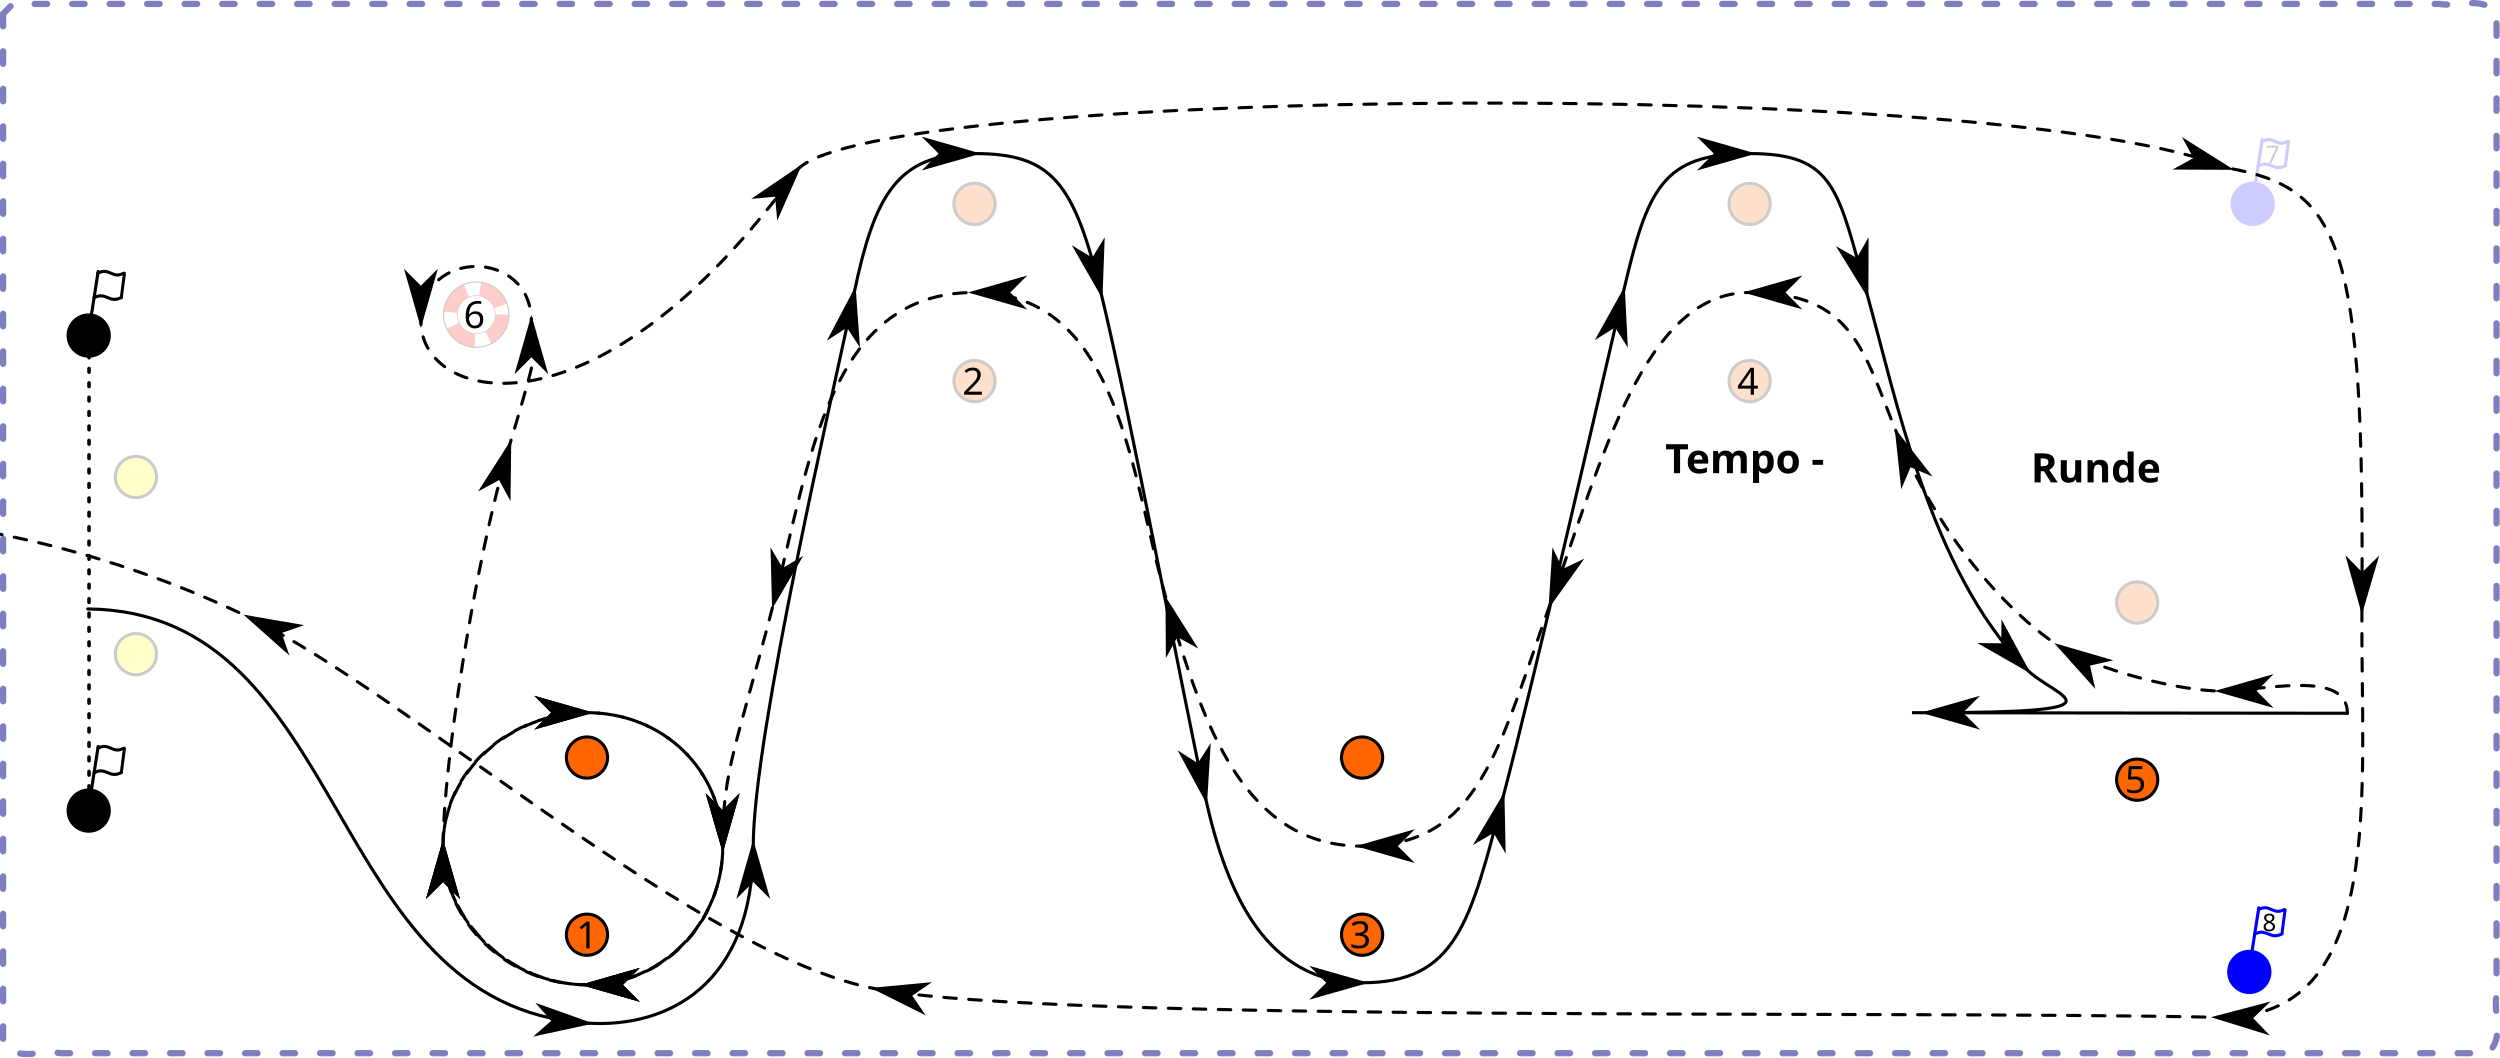
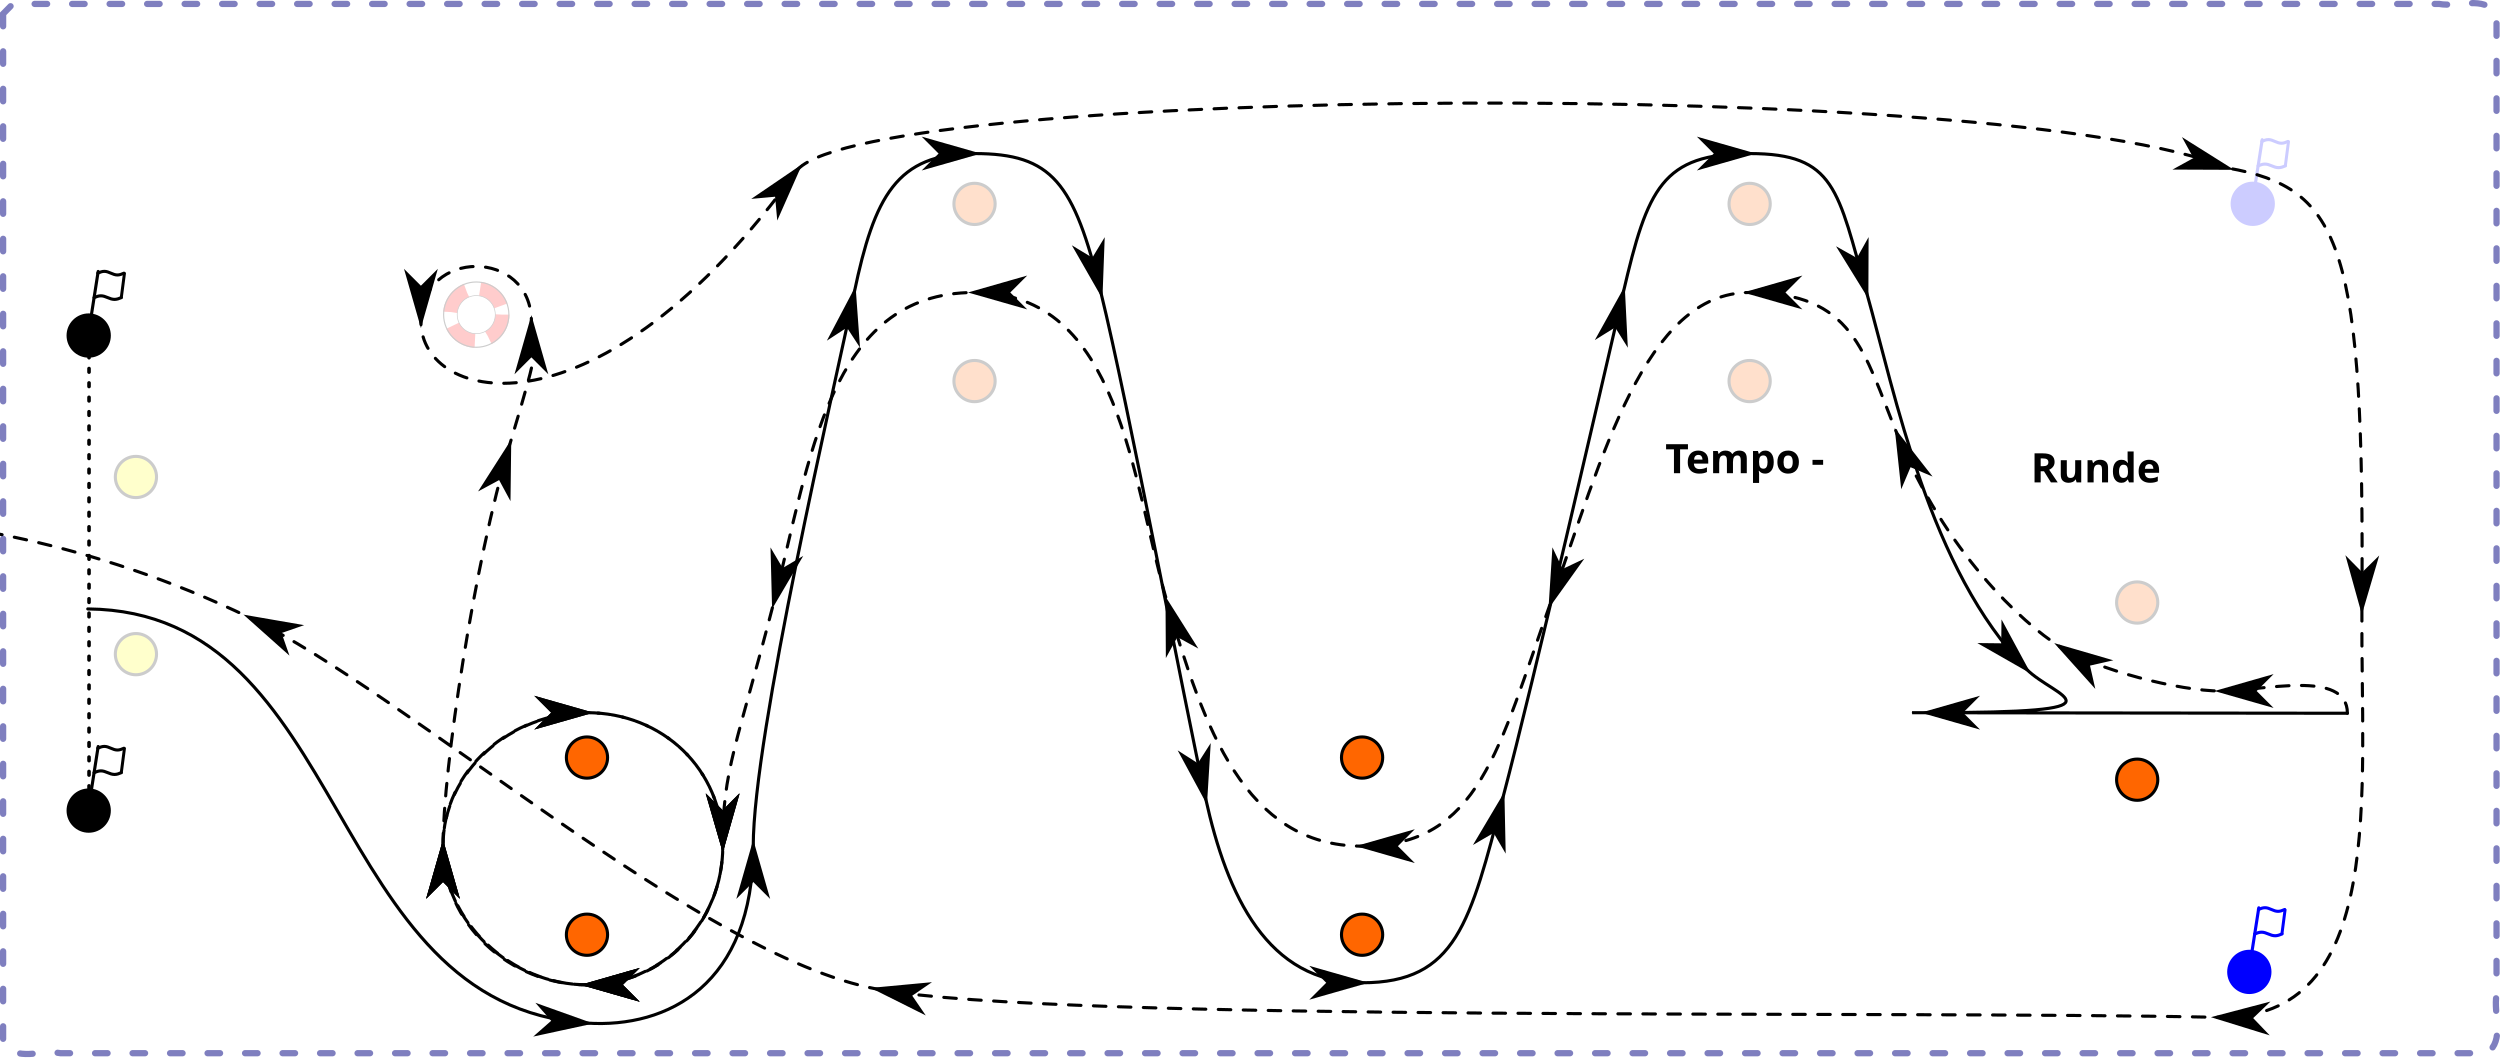
<svg xmlns="http://www.w3.org/2000/svg" version="1.0" id="svg3641" height="360.829" width="853.326" style="enable-background:new" xml:space="preserve">
  <defs id="arrows">
    <marker id="RazorWire" refX="0" refY="0" orient="auto" style="overflow:visible">
      <path id="path5527" style="fill:#34ff00;fill-opacity:1;fill-rule:evenodd;stroke:#34ff00;stroke-width:0.085pt;stroke-opacity:1" d="M 0.019,-0.632 V 0.595 L -6.621,2.568 H 9.113 L 2.979,0.595 V -0.632 L 9.166,-2.472 H -6.594 Z" />
    </marker>
    <marker orient="auto" refY="0" refX="0" id="Scissors" style="overflow:visible">
      <path id="schere" d="M 9.696,-3.847 C 8.661,-5.095 6.794,-5.052 5.4,-4.515 l -8.76,3.283 c -2.548,-1.394 -5.065,-0.995 -5.065,-1.673 0,-0.53 0.487,-0.414 0.414,-1.795 -0.07,-1.326 -1.454,-2.307 -2.763,-2.22 -1.309,-0.008 -2.666,0.995 -2.678,2.379 -0.098,1.393 1.074,2.688 2.461,2.779 1.624,0.242 4.499,-0.742 5.848,1.676 C -6.148,1.766 -7.931,1.771 -9.543,1.679 -10.882,1.602 -12.489,1.985 -13.128,3.301 c -0.617,1.261 -0.012,3.056 1.405,3.442 1.43,0.525 3.393,-0.138 3.733,-1.782 0.262,-1.267 -0.635,-1.862 -0.291,-2.322 0.26,-0.347 1.91,-0.146 4.85,-1.466 L 6.055,4.515 C 7.253,4.85 8.718,4.839 9.78,3.66 L -0.055,-0.057 Z M -9.832,-5.874 c 1.381,0.771 1.268,2.862 -0.167,3.268 -1.298,0.452 -2.956,-0.81 -2.542,-2.216 0.242,-1.154 1.764,-1.579 2.709,-1.052 z m 0.06,8.552 c 1.441,0.532 1.196,2.97 -0.269,3.298 -0.972,0.337 -2.361,-0.148 -2.459,-1.293 -0.189,-1.392 1.446,-2.65 2.728,-2.005 z" style="fill:#34ff00;fill-opacity:1;stroke:#34ff00;stroke-width:1.067;stroke-opacity:1" />
    </marker>
    <marker orient="auto" refY="0" refX="0" id="Legs" style="overflow:visible">
      <g id="g5494" transform="scale(-0.7)" style="fill:#34ff00;fill-opacity:1;stroke:#34ff00;stroke-opacity:1">
        <g id="g5496" transform="matrix(0,-1,-1,0,22.0892,22.73484)" style="fill:#34ff00;fill-opacity:1;stroke:#34ff00;stroke-opacity:1">
          <path id="path5498" d="m 22.636,22.054 c -7.371,5.036 -2.618,7.047 -6.23,14.339" style="fill:#34ff00;fill-opacity:1;fill-rule:evenodd;stroke:#34ff00;stroke-width:1.067pt;stroke-opacity:1" />
          <path id="path5500" d="m 22.825,21.918 c -1.451,8.904 3.772,9.355 4.805,14.747" style="fill:#34ff00;fill-opacity:1;fill-rule:evenodd;stroke:#34ff00;stroke-width:1.067pt;stroke-opacity:1" />
        </g>
        <path id="path5502" d="m -15.029,-7.181 -0.984,4.313 4.227,-1.305 z" style="fill:#34ff00;fill-opacity:1;fill-rule:evenodd;stroke:#34ff00;stroke-width:1.067pt;stroke-opacity:1" />
        <path id="path5504" d="m -16.23,4.861 1.999,3.946 2.418,-3.704 z" style="fill:#34ff00;fill-opacity:1;fill-rule:evenodd;stroke:#34ff00;stroke-width:1.067pt;stroke-opacity:1" />
      </g>
    </marker>
    <linearGradient id="linearGradient5477">
      <stop style="stop-color:#57e307;stop-opacity:1;" offset="0" id="stop5479" />
    </linearGradient>
    <marker style="overflow:visible" id="Arrow1Lend" refX="0" refY="0" orient="auto">
      <path style="fill-rule:evenodd;stroke:#000000;stroke-width:0.853pt;marker-start:none" d="M -10.667,0 -14.933,4.267 0,0 -14.933,-4.267 Z" id="path3104" />
    </marker>
    <marker style="overflow:visible" id="Arrow1Lstart" refX="0" refY="0" orient="auto">
      <path style="fill-rule:evenodd;stroke:#000000;stroke-width:0.853pt;marker-start:none" d="M 10.667,0 14.933,-4.267 0,0 14.933,4.267 Z" id="path3282" />
    </marker>
    <marker style="overflow:visible" id="Arrow1Lstart-7" refX="0" refY="0" orient="auto">
      <path style="fill-rule:evenodd;stroke:#000000;stroke-width:0.853pt;marker-start:none" d="M 10.667,0 14.933,-4.267 0,0 14.933,4.267 Z" id="path3282-4" />
    </marker>
    <marker style="overflow:visible" id="Arrow1Lend-6" refX="0" refY="0" orient="auto">
      <path style="fill-rule:evenodd;stroke:#000000;stroke-width:0.853pt;marker-start:none" d="M -10.667,0 -14.933,4.267 0,0 -14.933,-4.267 Z" id="path3104-0" />
    </marker>
  </defs>
  <g transform="translate(-215.4445,-435.3955)" style="display:inline" id="Parcours">
    <defs id="defs2076" />
    <g id="g1" />
    <g id="layer6" style="display:inline">
      <g transform="translate(18.94796,85.04597)" id="Zeitnahme" style="display:inline">
        <g id="g13156" transform="translate(-177.6378,-94.48819)">
          <path style="fill:#000000;fill-opacity:1;stroke:#000000;stroke-width:1.762" d="m 411.087,559.37 c 0,-3.685 -2.986,-6.678 -6.678,-6.678 -3.683,0 -6.678,2.987 -6.678,6.678 0,3.685 2.987,6.678 6.678,6.678 3.685,0 6.678,-2.987 6.678,-6.678 z" id="Zeit_oben" />
        </g>
        <g id="g13172" transform="translate(-177.6378,67.66194)">
          <path style="fill:#000000;fill-opacity:1;stroke:#000000;stroke-width:1.762" d="m 411.087,559.37 c 0,-3.685 -2.986,-6.678 -6.678,-6.678 -3.683,0 -6.678,2.987 -6.678,6.678 0,3.685 2.987,6.678 6.678,6.678 3.685,0 6.678,-2.987 6.678,-6.678 z" id="Zeit_unten" />
        </g>
        <path style="fill:none;stroke:#000000;stroke-width:1.228;stroke-linecap:round;stroke-linejoin:miter;stroke-miterlimit:4;stroke-dasharray:1.228, 3.684;stroke-dashoffset:0;stroke-opacity:1" d="m 226.886,466.315 c 0,23.379 0,46.759 0,70.138 0,19.991 0,67.885 0,87.271" id="path14169" />
      </g>
      <g transform="translate(113.4362,157.2769)" id="Tor1" style="display:inline;fill:#ff6600">
        <path style="fill:#ff6600;stroke:#000000;stroke-width:1.056" d="m 309.393,536.693 c 0,-3.883 -3.149,-7.032 -7.031,-7.032 -3.881,0 -7.031,3.148 -7.031,7.032 0,3.883 3.15,7.031 7.031,7.031 3.882,0 7.031,-3.147 7.031,-7.031 z" id="Tor1_innen" />
        <path style="fill:#ff6600;stroke:#000000;stroke-width:1.056" d="m 309.393,597.166 c 0,-3.883 -3.149,-7.032 -7.031,-7.032 -3.881,0 -7.031,3.148 -7.031,7.032 0,3.883 3.15,7.031 7.031,7.031 3.882,0 7.031,-3.147 7.031,-7.031 z" id="Tor1_aussen" />
      </g>
      <g transform="translate(226.8221,-31.69941)" id="Tor2" opacity="0.2" style="display:inline;fill:#ff6600">
        <path style="fill:#ff6600;stroke:#000000;stroke-width:1.056" d="m 328.291,536.693 c 0,-3.883 -3.149,-7.032 -7.031,-7.032 -3.881,0 -7.031,3.148 -7.031,7.032 0,3.883 3.15,7.031 7.031,7.031 3.882,0 7.031,-3.147 7.031,-7.031 z" id="Tor2_aussen" />
        <path style="fill:#ff6600;stroke:#000000;stroke-width:1.056" d="m 328.291,597.166 c 0,-3.883 -3.149,-7.032 -7.031,-7.032 -3.881,0 -7.031,3.148 -7.031,7.032 0,3.883 3.15,7.031 7.031,7.031 3.882,0 7.031,-3.147 7.031,-7.031 z" id="Tor2_innen" />
      </g>
      <g transform="translate(340.2078,157.2769)" id="Tor3" style="display:inline;fill:#ff6600">
        <path style="fill:#ff6600;stroke:#000000;stroke-width:1.056" d="m 347.189,536.693 c 0,-3.883 -3.149,-7.032 -7.031,-7.032 -3.881,0 -7.031,3.148 -7.031,7.032 0,3.883 3.15,7.031 7.031,7.031 3.882,0 7.031,-3.147 7.031,-7.031 z" id="Tor3_innen" />
        <path style="fill:#ff6600;stroke:#000000;stroke-width:1.056" d="m 347.189,597.166 c 0,-3.883 -3.149,-7.032 -7.031,-7.032 -3.881,0 -7.031,3.148 -7.031,7.032 0,3.883 3.15,7.031 7.031,7.031 3.882,0 7.031,-3.147 7.031,-7.031 z" id="Tor3_aussen" />
      </g>
      <g transform="translate(453.5935,-31.69941)" id="Tor4" opacity="0.2" style="display:inline;fill:#ff6600">
        <path style="fill:#ff6600;stroke:#000000;stroke-width:1.056" d="m 366.086,536.693 c 0,-3.883 -3.149,-7.032 -7.031,-7.032 -3.881,0 -7.031,3.148 -7.031,7.032 0,3.883 3.15,7.031 7.031,7.031 3.882,0 7.031,-3.147 7.031,-7.031 z" id="Tor4_aussen" />
        <path style="fill:#ff6600;stroke:#000000;stroke-width:1.056" d="m 366.086,597.166 c 0,-3.883 -3.149,-7.032 -7.031,-7.032 -3.881,0 -7.031,3.148 -7.031,7.032 0,3.883 3.15,7.031 7.031,7.031 3.882,0 7.031,-3.147 7.031,-7.031 z" id="Tor4_innen" />
      </g>
      <g transform="translate(566.9793,104.3635)" id="Tor5" style="display:inline;fill:#ff6600">
        <path style="fill:#ff6600;stroke:#000000;stroke-width:1.056" d="m 384.984,536.693 c 0,-3.883 -3.149,-7.032 -7.031,-7.032 -3.881,0 -7.031,3.148 -7.031,7.032 0,3.883 3.15,7.031 7.031,7.031 3.882,0 7.031,-3.147 7.031,-7.031 z" id="Tor5_oben" opacity="0.2" />
        <path style="fill:#ff6600;stroke:#000000;stroke-width:1.056" d="m 384.984,597.166 c 0,-3.883 -3.149,-7.032 -7.031,-7.032 -3.881,0 -7.031,3.148 -7.031,7.032 0,3.883 3.15,7.031 7.031,7.031 3.882,0 7.031,-3.147 7.031,-7.031 z" id="Tor5_unten" />
      </g>
      <g transform="translate(18.94796,138.3793)" id="Schikane" opacity="0.2" style="display:inline">
        <g style="fill:none" id="Ring">
          <ellipse id="path8826" style="fill:none;stroke:#ff0000;stroke-width:4.821;stroke-linecap:butt;stroke-linejoin:round;stroke-miterlimit:4;stroke-dasharray:9.643, 4.821;stroke-dashoffset:0;stroke-opacity:1" cx="359.055" cy="404.409" rx="8.928" ry="8.928" />
          <ellipse style="display:inline;fill:none;stroke:#000000;stroke-width:0.229;stroke-linecap:round;stroke-linejoin:round;stroke-miterlimit:4;stroke-dasharray:none;stroke-dashoffset:0;stroke-opacity:1" id="path3620" cx="359.055" cy="404.409" rx="6.5" ry="6.5" />
          <ellipse style="display:inline;fill:none;stroke:#000000;stroke-width:0.393;stroke-linecap:round;stroke-linejoin:round;stroke-miterlimit:4;stroke-dasharray:none;stroke-dashoffset:0;stroke-opacity:1" id="path2733" cx="359.055" cy="404.409" rx="11.142" ry="11.142" />
        </g>
      </g>
      <g transform="translate(-40.52031,61.51377)" id="StartZiel" opacity="0.2" style="display:inline">
        <path style="fill:#ffff00;stroke:#000000;stroke-width:1.056" d="m 309.393,536.693 c 0,-3.883 -3.149,-7.032 -7.031,-7.032 -3.881,0 -7.031,3.148 -7.031,7.032 0,3.883 3.15,7.031 7.031,7.031 3.882,0 7.031,-3.147 7.031,-7.031 z" id="StartZiel_oben" />
        <path style="fill:#ffff00;stroke:#000000;stroke-width:1.056" d="m 309.393,597.166 c 0,-3.883 -3.149,-7.032 -7.031,-7.032 -3.881,0 -7.031,3.148 -7.031,7.032 0,3.883 3.15,7.031 7.031,7.031 3.882,0 7.031,-3.147 7.031,-7.031 z" id="StartZiel_unten" />
      </g>
    </g>
  </g>
  <g transform="translate(-215.4445,-435.3955)" style="display:inline" id="ParcoursLabel">
    <defs id="defs2832" />
    <g id="g3113" style="display:inline">
-       <text xml:space="preserve" style="font-style:normal;font-weight:normal;font-size:12.8px;line-height:0%;font-family:'Arial Black';display:inline;fill:#000000;fill-opacity:1;stroke:none;stroke-width:1.067" x="373.691" y="547.37" id="Nummer_Schikane">
+       <text xml:space="preserve" style="font-style:normal;font-weight:normal;font-size:12.8px;line-height:0%;font-family:'Arial Black';display:inline;fill:#000000;fill-opacity:1;stroke:none;stroke-width:1.067" x="373.691" y="547.37" id="Nummer_Schikane" opacity="0">
        <tspan id="tspan3032" x="373.691" y="547.37" style="font-size:12.8px;line-height:1.25;stroke-width:1.067">6</tspan>
      </text>
-       <text xml:space="preserve" style="font-style:normal;font-weight:normal;font-size:12.8px;line-height:0%;font-family:'Arial Black';display:inline;fill:#000000;fill-opacity:1;stroke:none;stroke-width:1.067" x="412.13" y="759.102" id="Nummer_Tor1">
+       <text xml:space="preserve" style="font-style:normal;font-weight:normal;font-size:12.8px;line-height:0%;font-family:'Arial Black';display:inline;fill:#000000;fill-opacity:1;stroke:none;stroke-width:1.067" x="412.13" y="759.102" id="Nummer_Tor1" opacity="0">
        <tspan id="tspan3036" x="412.13" y="759.102" style="font-size:12.8px;line-height:1.25;stroke-width:1.067">1</tspan>
      </text>
-       <text xml:space="preserve" style="font-style:normal;font-weight:normal;font-size:12.8px;line-height:0%;font-family:'Arial Black';display:inline;fill:#000000;fill-opacity:1;stroke:none;stroke-width:1.067" x="808.383" y="570.125" id="Nummer_Tor4">
+       <text xml:space="preserve" style="font-style:normal;font-weight:normal;font-size:12.8px;line-height:0%;font-family:'Arial Black';display:inline;fill:#000000;fill-opacity:1;stroke:none;stroke-width:1.067" x="808.383" y="570.125" id="Nummer_Tor4" opacity="0">
        <tspan id="tspan3040" x="808.383" y="570.125" style="font-size:12.8px;line-height:1.25;stroke-width:1.067">4</tspan>
      </text>
-       <text xml:space="preserve" style="font-style:normal;font-weight:normal;font-size:12.8px;line-height:0%;font-family:'Arial Black';display:inline;fill:#000000;fill-opacity:1;stroke:none;stroke-width:1.067" x="940.704" y="706.032" id="Nummer_Tor5">
+       <text xml:space="preserve" style="font-style:normal;font-weight:normal;font-size:12.8px;line-height:0%;font-family:'Arial Black';display:inline;fill:#000000;fill-opacity:1;stroke:none;stroke-width:1.067" x="940.704" y="706.032" id="Nummer_Tor5" opacity="0">
        <tspan id="tspan3044" x="940.704" y="706.032" style="font-size:12.8px;line-height:1.25;stroke-width:1.067">5</tspan>
      </text>
-       <text xml:space="preserve" style="font-style:normal;font-weight:normal;font-size:12.8px;line-height:0%;font-family:'Arial Black';display:inline;fill:#000000;fill-opacity:1;stroke:none;stroke-width:1.067" x="676.131" y="759.024" id="Nummer_Tor3">
+       <text xml:space="preserve" style="font-style:normal;font-weight:normal;font-size:12.8px;line-height:0%;font-family:'Arial Black';display:inline;fill:#000000;fill-opacity:1;stroke:none;stroke-width:1.067" x="676.131" y="759.024" id="Nummer_Tor3" opacity="0">
        <tspan id="tspan3048" x="676.131" y="759.024" style="font-size:12.8px;line-height:1.25;stroke-width:1.067">3</tspan>
      </text>
      <g transform="translate(579.9631,-35.51099)" id="Speedboje_oben" opacity="0.2" style="display:inline">
        <path id="path3052" d="m 411.087,540.472 c 0,-3.685 -2.986,-6.678 -6.678,-6.678 -3.683,0 -6.678,2.987 -6.678,6.678 0,3.685 2.987,6.678 6.678,6.678 3.685,0 6.678,-2.987 6.678,-6.678 z" style="fill:#0000ff;fill-opacity:1;stroke:#0000ff;stroke-width:1.762" />
        <g style="stroke:#0000ff" id="g3062">
          <path id="path3054" d="m 407.511,519.18 c 0.372,-0.161 0.745,-0.325 1.117,-0.438 0.372,-0.114 0.744,-0.181 1.117,-0.181 0.372,0 0.744,0.063 1.117,0.181 0.372,0.113 0.744,0.273 1.116,0.438 0.369,0.16 0.745,0.321 1.117,0.434 0.369,0.114 0.745,0.181 1.117,0.181 0.368,0 0.745,-0.064 1.117,-0.181 0.368,-0.113 0.744,-0.274 1.117,-0.434" style="fill:none;stroke:#0000ff;stroke-width:1.052;stroke-linecap:round;stroke-linejoin:round" />
          <path id="path3056" d="m 407.643,518.601 -2.7,17.3 v 0.258 0" style="fill:none;stroke:#0000ff;stroke-width:1.067;stroke-linecap:round;stroke-linejoin:round" />
          <path id="path3058" d="m 406.246,527.522 c 0.384,-0.158 0.775,-0.317 1.163,-0.429 0.383,-0.113 0.775,-0.179 1.163,-0.179 0.383,0 0.774,0.062 1.163,0.179 0.387,0.112 0.774,0.271 1.163,0.429 0.387,0.159 0.774,0.317 1.162,0.433 0.388,0.109 0.775,0.175 1.163,0.175 0.388,0 0.775,-0.062 1.163,-0.175 0.387,-0.112 0.775,-0.271 1.163,-0.433" style="fill:none;stroke:#0000ff;stroke-width:1.067;stroke-linecap:round;stroke-linejoin:round" />
          <path id="path3060" d="m 416.604,519.31 -1.039,7.969 v 0.12 0" style="fill:none;stroke:#0000ff;stroke-width:1.024;stroke-linecap:round" />
        </g>
-         <text xml:space="preserve" style="font-style:normal;font-weight:normal;font-size:12.8px;line-height:0%;font-family:'Arial Black';fill:#000000;fill-opacity:1;stroke:none;stroke-width:1.067" x="408.873" y="526.543" id="Nummer_Speedboje_oben">
+         <text xml:space="preserve" style="font-style:normal;font-weight:normal;font-size:12.8px;line-height:0%;font-family:'Arial Black';fill:#000000;fill-opacity:1;stroke:none;stroke-width:1.067" x="408.873" y="526.543" id="Nummer_Speedboje_oben" opacity="0">
          <tspan id="tspan3064" x="408.873" y="526.543" style="font-size:8.242px;line-height:1.25;stroke-width:1.067">7</tspan>
        </text>
      </g>
-       <text xml:space="preserve" style="font-style:normal;font-weight:normal;font-size:12.8px;line-height:0%;font-family:'Arial Black';display:inline;fill:#000000;fill-opacity:1;stroke:none;stroke-width:1.067" x="543.926" y="570.125" id="Nummer_Tor2">
+       <text xml:space="preserve" style="font-style:normal;font-weight:normal;font-size:12.8px;line-height:0%;font-family:'Arial Black';display:inline;fill:#000000;fill-opacity:1;stroke:none;stroke-width:1.067" x="543.926" y="570.125" id="Nummer_Tor2" opacity="0">
        <tspan id="tspan3088" x="543.926" y="570.125" style="font-size:12.8px;line-height:1.25;stroke-width:1.067">2</tspan>
      </text>
      <g id="Zeit_oben_Flagge">
        <path id="path3092" d="m 248.821,528.636 c 0.372,-0.161 0.745,-0.325 1.117,-0.438 0.372,-0.114 0.744,-0.181 1.117,-0.181 0.372,0 0.744,0.063 1.117,0.181 0.372,0.113 0.744,0.273 1.116,0.438 0.369,0.16 0.745,0.321 1.117,0.434 0.369,0.114 0.745,0.181 1.117,0.181 0.368,0 0.745,-0.064 1.117,-0.181 0.368,-0.113 0.744,-0.274 1.117,-0.434" style="display:inline;fill:none;stroke:#000000;stroke-width:1.052;stroke-linecap:round;stroke-linejoin:round" />
        <path id="path3094" d="m 248.953,528.057 -2.7,17.3 v 0.258 0" style="display:inline;fill:none;stroke:#000000;stroke-width:1.067;stroke-linecap:round;stroke-linejoin:round" />
        <path id="path3096" d="m 247.556,536.977 c 0.384,-0.158 0.775,-0.317 1.163,-0.429 0.383,-0.113 0.775,-0.179 1.163,-0.179 0.383,0 0.774,0.062 1.163,0.179 0.387,0.112 0.774,0.271 1.163,0.429 0.387,0.159 0.774,0.317 1.162,0.433 0.388,0.109 0.775,0.175 1.163,0.175 0.388,0 0.775,-0.062 1.163,-0.175 0.387,-0.112 0.775,-0.271 1.163,-0.433" style="display:inline;fill:none;stroke:#000000;stroke-width:1.067;stroke-linecap:round;stroke-linejoin:round" />
        <path id="path3098" d="m 257.914,528.766 -1.039,7.969 v 0.12 0" style="display:inline;fill:none;stroke:#000000;stroke-width:1.024;stroke-linecap:round" />
      </g>
      <g id="Zeit_unten_Flagge">
        <path id="path3102" d="m 248.821,690.786 c 0.372,-0.161 0.745,-0.325 1.117,-0.438 0.372,-0.114 0.744,-0.181 1.117,-0.181 0.372,0 0.744,0.063 1.117,0.181 0.372,0.113 0.744,0.273 1.116,0.438 0.369,0.16 0.745,0.321 1.117,0.434 0.369,0.114 0.745,0.181 1.117,0.181 0.368,0 0.745,-0.064 1.117,-0.181 0.368,-0.113 0.744,-0.274 1.117,-0.434" style="display:inline;fill:none;stroke:#000000;stroke-width:1.052;stroke-linecap:round;stroke-linejoin:round" />
        <path id="path3105" d="m 248.953,690.207 -2.7,17.3 v 0.258 0" style="display:inline;fill:none;stroke:#000000;stroke-width:1.067;stroke-linecap:round;stroke-linejoin:round" />
        <path id="path3107" d="m 247.556,699.127 c 0.384,-0.158 0.775,-0.317 1.163,-0.429 0.383,-0.113 0.775,-0.179 1.163,-0.179 0.383,0 0.774,0.062 1.163,0.179 0.387,0.112 0.774,0.271 1.163,0.429 0.387,0.159 0.774,0.317 1.162,0.433 0.388,0.109 0.775,0.175 1.163,0.175 0.388,0 0.775,-0.062 1.163,-0.175 0.387,-0.112 0.775,-0.271 1.163,-0.433" style="display:inline;fill:none;stroke:#000000;stroke-width:1.067;stroke-linecap:round;stroke-linejoin:round" />
        <path id="path3109" d="m 257.914,690.916 -1.039,7.969 v 0.12 0" style="display:inline;fill:none;stroke:#000000;stroke-width:1.024;stroke-linecap:round" />
      </g>
    </g>
  </g>
  <g transform="translate(363.3543,-208.7303)" id="Speedboje_unten" style="display:inline;enable-background:new">
    <path id="path2174" d="m 411.087,540.472 c 0,-3.685 -2.986,-6.678 -6.678,-6.678 -3.683,0 -6.678,2.987 -6.678,6.678 0,3.685 2.987,6.678 6.678,6.678 3.685,0 6.678,-2.987 6.678,-6.678 z" style="fill:#0000ff;fill-opacity:1;stroke:#0000ff;stroke-width:1.762" />
    <g style="fill:none;stroke:#0000ff" id="g2184">
      <path id="path2176" d="m 407.511,519.18 c 0.372,-0.161 0.745,-0.325 1.117,-0.438 0.372,-0.114 0.744,-0.181 1.117,-0.181 0.372,0 0.744,0.063 1.117,0.181 0.372,0.113 0.744,0.273 1.116,0.438 0.369,0.16 0.745,0.321 1.117,0.434 0.369,0.114 0.745,0.181 1.117,0.181 0.368,0 0.745,-0.064 1.117,-0.181 0.368,-0.113 0.744,-0.274 1.117,-0.434" style="fill:none;stroke:#0000ff;stroke-width:1.052;stroke-linecap:round;stroke-linejoin:round" />
      <path id="path2178" d="m 407.643,518.601 -2.7,17.3 v 0.258 0" style="fill:none;stroke:#0000ff;stroke-width:1.067;stroke-linecap:round;stroke-linejoin:round" />
      <path id="path2180" d="m 406.246,527.522 c 0.384,-0.158 0.775,-0.317 1.163,-0.429 0.383,-0.113 0.775,-0.179 1.163,-0.179 0.383,0 0.774,0.062 1.163,0.179 0.387,0.112 0.774,0.271 1.163,0.429 0.387,0.159 0.774,0.317 1.162,0.433 0.388,0.109 0.775,0.175 1.163,0.175 0.388,0 0.775,-0.062 1.163,-0.175 0.387,-0.112 0.775,-0.271 1.163,-0.433" style="fill:none;stroke:#0000ff;stroke-width:1.067;stroke-linecap:round;stroke-linejoin:round" />
      <path id="path2182" d="m 416.604,519.31 -1.039,7.969 v 0.12 0" style="fill:none;stroke:#0000ff;stroke-width:1.024;stroke-linecap:round" />
    </g>
-     <text xml:space="preserve" style="font-style:normal;font-weight:normal;font-size:12.8px;line-height:0%;font-family:'Arial Black';fill:#000000;fill-opacity:1;stroke:none;stroke-width:1.067" x="408.873" y="526.543" id="Nummer_Speedboje_unten">
+     <text xml:space="preserve" style="font-style:normal;font-weight:normal;font-size:12.8px;line-height:0%;font-family:'Arial Black';fill:#000000;fill-opacity:1;stroke:none;stroke-width:1.067" x="408.873" y="526.543" id="Nummer_Speedboje_unten" opacity="0">
      <tspan id="tspan2186" x="408.873" y="526.543" style="font-size:8.242px;line-height:1.25;stroke-width:1.067">8</tspan>
    </text>
  </g>
  <g transform="translate(-215.4445,-435.3955)" style="display:inline" id="Klasse7_rc1">
    <path id="path283" d="m 169.627,612.629 c 24.841,0 76.611,7.311 130.916,33.523 54.305,26.212 153.082,115.392 214.258,126.852 61.175,11.46 344.715,7.203 457.502,9.635 58.227,1.256 48.857,-76.649 49.331,-139.684 0.934,-124.03 -6.726,-143.298 -45.752,-150.207 -76.323,-31.367 -460.993,-27.835 -488.056,0.398 -68.294,94.744 -128.713,79.877 -128.713,52.004 0,-25.079 37.712,-25.079 37.712,0 0,15.274 4.503,2.236 -7.509,42.396 -12.012,40.159 -22.661,110.333 -22.663,136.631 -0.002,25.87 23.429,47.369 49.146,47.369 25.717,0 46.349,-21 46.349,-47.333 0,-26.333 -20.632,-45.56 -46.349,-45.56 -25.717,0 -49.143,19.227 -49.143,45.525 0,26.298 23.427,47.369 49.143,47.369 25.717,0 46.511,-21.463 46.349,-47.369 -0.162,-25.905 4.927,-34.694 17.386,-83.061 12.459,-48.205 18.565,-105.888 68.518,-105.888 49.951,0 53.474,63.607 65.829,105.888 12.355,42.281 26.346,83.093 66.486,83.093 40.14,0 46.62,-33.374 64.356,-83.093 17.568,-49.246 32.096,-105.888 67.927,-105.888 35.298,0 38.862,19.997 50.33,48.31 16.312,40.274 42.763,64.531 55.497,72.541 12.734,8.01 40.856,15.184 55.013,15.184 13.99,0 43.19,-7.596 43.19,7.587" style="display:inline;fill:none;stroke:#000000;stroke-width:1.066;stroke-linecap:round;stroke-linejoin:round;stroke-miterlimit:4;stroke-dasharray:4.263, 4.263;stroke-dashoffset:0;stroke-opacity:1;marker-start:none;marker-mid:url(#Arrow1Lstart);marker-end:none" />
    <path id="path285" d="m 1016.681,678.851 c 0,0 -181.32,-0.198 -143.404,-0.198 71.653,0 43.372,-5.128 33.803,-14.92 -33.088,-33.861 -44.668,-93.599 -54.502,-128.504 -9.872,-35.04 -10.65,-47.416 -39.929,-47.416 -29.812,0 -34.872,11.88 -43.129,47.416 -8.23,35.422 -29.987,130.291 -41.14,172.64 -11.118,42.214 -15.723,62.976 -48.015,62.976 -32.292,0 -46.073,-29.711 -53.419,-62.976 -7.37,-33.373 -26.464,-134.966 -35.736,-172.64 -9.241,-37.547 -16.614,-47.416 -43.159,-47.416 -26.543,-0.002 -34.159,14.604 -41.026,47.416 -6.867,32.812 -34.478,151.155 -34.478,188.984 0,47.333 -29.181,62.188 -56.749,60.4 -90.351,-5.86 -80.168,-140.501 -170.394,-141.372" style="display:inline;fill:none;stroke:#000000;stroke-width:1.067;stroke-linecap:round;stroke-linejoin:round;stroke-miterlimit:4;stroke-dashoffset:0;stroke-opacity:1;marker-start:none;marker-mid:url(#Arrow1Lstart);marker-end:none" />
    <path id="path287" d="m 462.148,724.213 c 0,-26.333 -20.632,-45.56 -46.349,-45.56 -25.717,0 -49.143,19.827 -49.143,45.56 0,26.47 22.661,47.333 49.143,47.333 26.47,0 46.349,-21.463 46.349,-47.333 z" style="display:inline;fill:none;stroke:#000000;stroke-width:1.067;stroke-linecap:round;stroke-linejoin:round;stroke-miterlimit:4;stroke-dasharray:4.267, 4.267;stroke-dashoffset:3.8;stroke-opacity:1;marker-start:none;marker-mid:url(#Arrow1Lstart);marker-end:none" />
    <text id="text289" y="876.114" x="243.389" style="font-style:normal;font-weight:normal;font-size:12.8px;line-height:0%;font-family:Verdana;display:inline;fill:#e6e6e6;fill-opacity:1;stroke:none;stroke-width:1.067" xml:space="preserve">
      <tspan id="tspan291" y="876.114" x="243.389" style="font-size:19.2px;line-height:1.25;stroke-width:1.067">Ablegen - Startlinie - in den Parcours, d.h. außen um die Tore 1 - 2 - 3 - 4 -</tspan>
      <tspan id="tspan293" y="900.114" x="243.389" style="font-size:19.2px;line-height:1.25;stroke-width:1.067">rückwärts durch das Tor 5 - vorwärts wieder in den Parcours, d.h. durch die Tore</tspan>
      <tspan id="tspan295" y="924.114" x="243.389" style="font-size:19.2px;line-height:1.25;stroke-width:1.067">4 - 3 - 2 - schnelle Umkreisung des Tores 1 (das Tor 1 bleibt an der Steuerbordseite!) -</tspan>
      <tspan id="tspan298" y="948.114" x="243.389" style="font-size:19.2px;line-height:1.25;stroke-width:1.067">Schikane an der Tonne 6 - Temporunde: <tspan id="tspan300" style="font-weight:bold;font-size:19.2px;fill:#e6e6e6;stroke-width:1.067">außen</tspan> an den Toren 2 und 4, um die</tspan>
      <tspan id="tspan302" y="972.114" x="243.389" style="font-size:19.2px;line-height:1.25;stroke-width:1.067">Tonne 7, <tspan id="tspan304" style="font-weight:bold;font-size:19.2px;fill:#e6e6e6;stroke-width:1.067">innen</tspan> an den Toren 4 und 2 vorbei - Ziellinie - anlegen.</tspan>
    </text>
    <g transform="translate(18.94796,138.3793)" id="g306">
      <text xml:space="preserve" style="font-style:normal;font-weight:bold;font-size:12.8px;line-height:0%;font-family:Verdana;fill:#000000;fill-opacity:1;stroke:none;stroke-width:1.067" x="764.899" y="458.537" id="text308">
        <tspan id="tspan310" x="764.899" y="458.537" style="font-size:13.867px;line-height:1.25;stroke-width:1.067">Tempo -</tspan>
      </text>
      <text xml:space="preserve" style="font-style:normal;font-weight:bold;font-size:12.8px;line-height:0%;font-family:Verdana;fill:#000000;fill-opacity:1;stroke:none;stroke-width:1.067" x="889.699" y="461.668" id="text312">
        <tspan id="tspan314" x="889.699" y="461.668" style="font-size:13.867px;line-height:1.25;stroke-width:1.067">Runde</tspan>
      </text>
    </g>
    <text id="text316" y="328.002" x="595.582" style="font-style:normal;font-weight:normal;font-size:12.8px;line-height:0%;font-family:Verdana;text-align:center;text-anchor:middle;display:inline;fill:#000000;fill-opacity:1;stroke:none;stroke-width:1.067" xml:space="preserve">
      <tspan style="font-weight:bold;font-size:38.4px;line-height:1.25;text-align:center;text-anchor:middle;stroke-width:1.067" y="328.002" x="595.582" id="tspan318">DMYV-Jugend</tspan>
      <tspan id="tspan320" style="font-weight:bold;font-size:38.4px;line-height:1.25;text-align:center;text-anchor:middle;stroke-width:1.067" y="376.002" x="595.582">Motorboot-Slalom</tspan>
      <tspan style="font-weight:bold;font-size:38.4px;line-height:1.25;text-align:center;text-anchor:middle;stroke-width:1.067" id="tspan322" y="424.002" x="595.582">Klasse 7 rc1</tspan>
    </text>
  </g>
  <g id="Export_Area" style="display:inline;opacity:1" transform="translate(-180.8124,-194.4877)">
    <path style="display:inline;opacity:0.5;fill:none;fill-opacity:1;fill-rule:nonzero;stroke:#000080;stroke-width:2.133;stroke-linecap:round;stroke-linejoin:miter;stroke-miterlimit:4;stroke-dasharray:4.267, 8.533;stroke-dashoffset:0;stroke-opacity:1" d="m 181.879,199.201 c 0,117.134 0,234.268 0,351.402 4.38,6.419 13.104,2.145 19.592,3.374 276.059,0 552.117,0 828.176,0 6.295,-4.466 2.103,-13.361 3.309,-19.977 0,-111.6 0,-223.2 0,-334.8 -4.38,-6.419 -13.104,-2.145 -19.592,-3.374 -276.059,0 -552.117,0 -828.176,0 -1.103,1.125 -2.206,2.25 -3.309,3.374 z" id="rect4816" />
    <g id="g2" />
    <g id="g3" />
  </g>
</svg>
